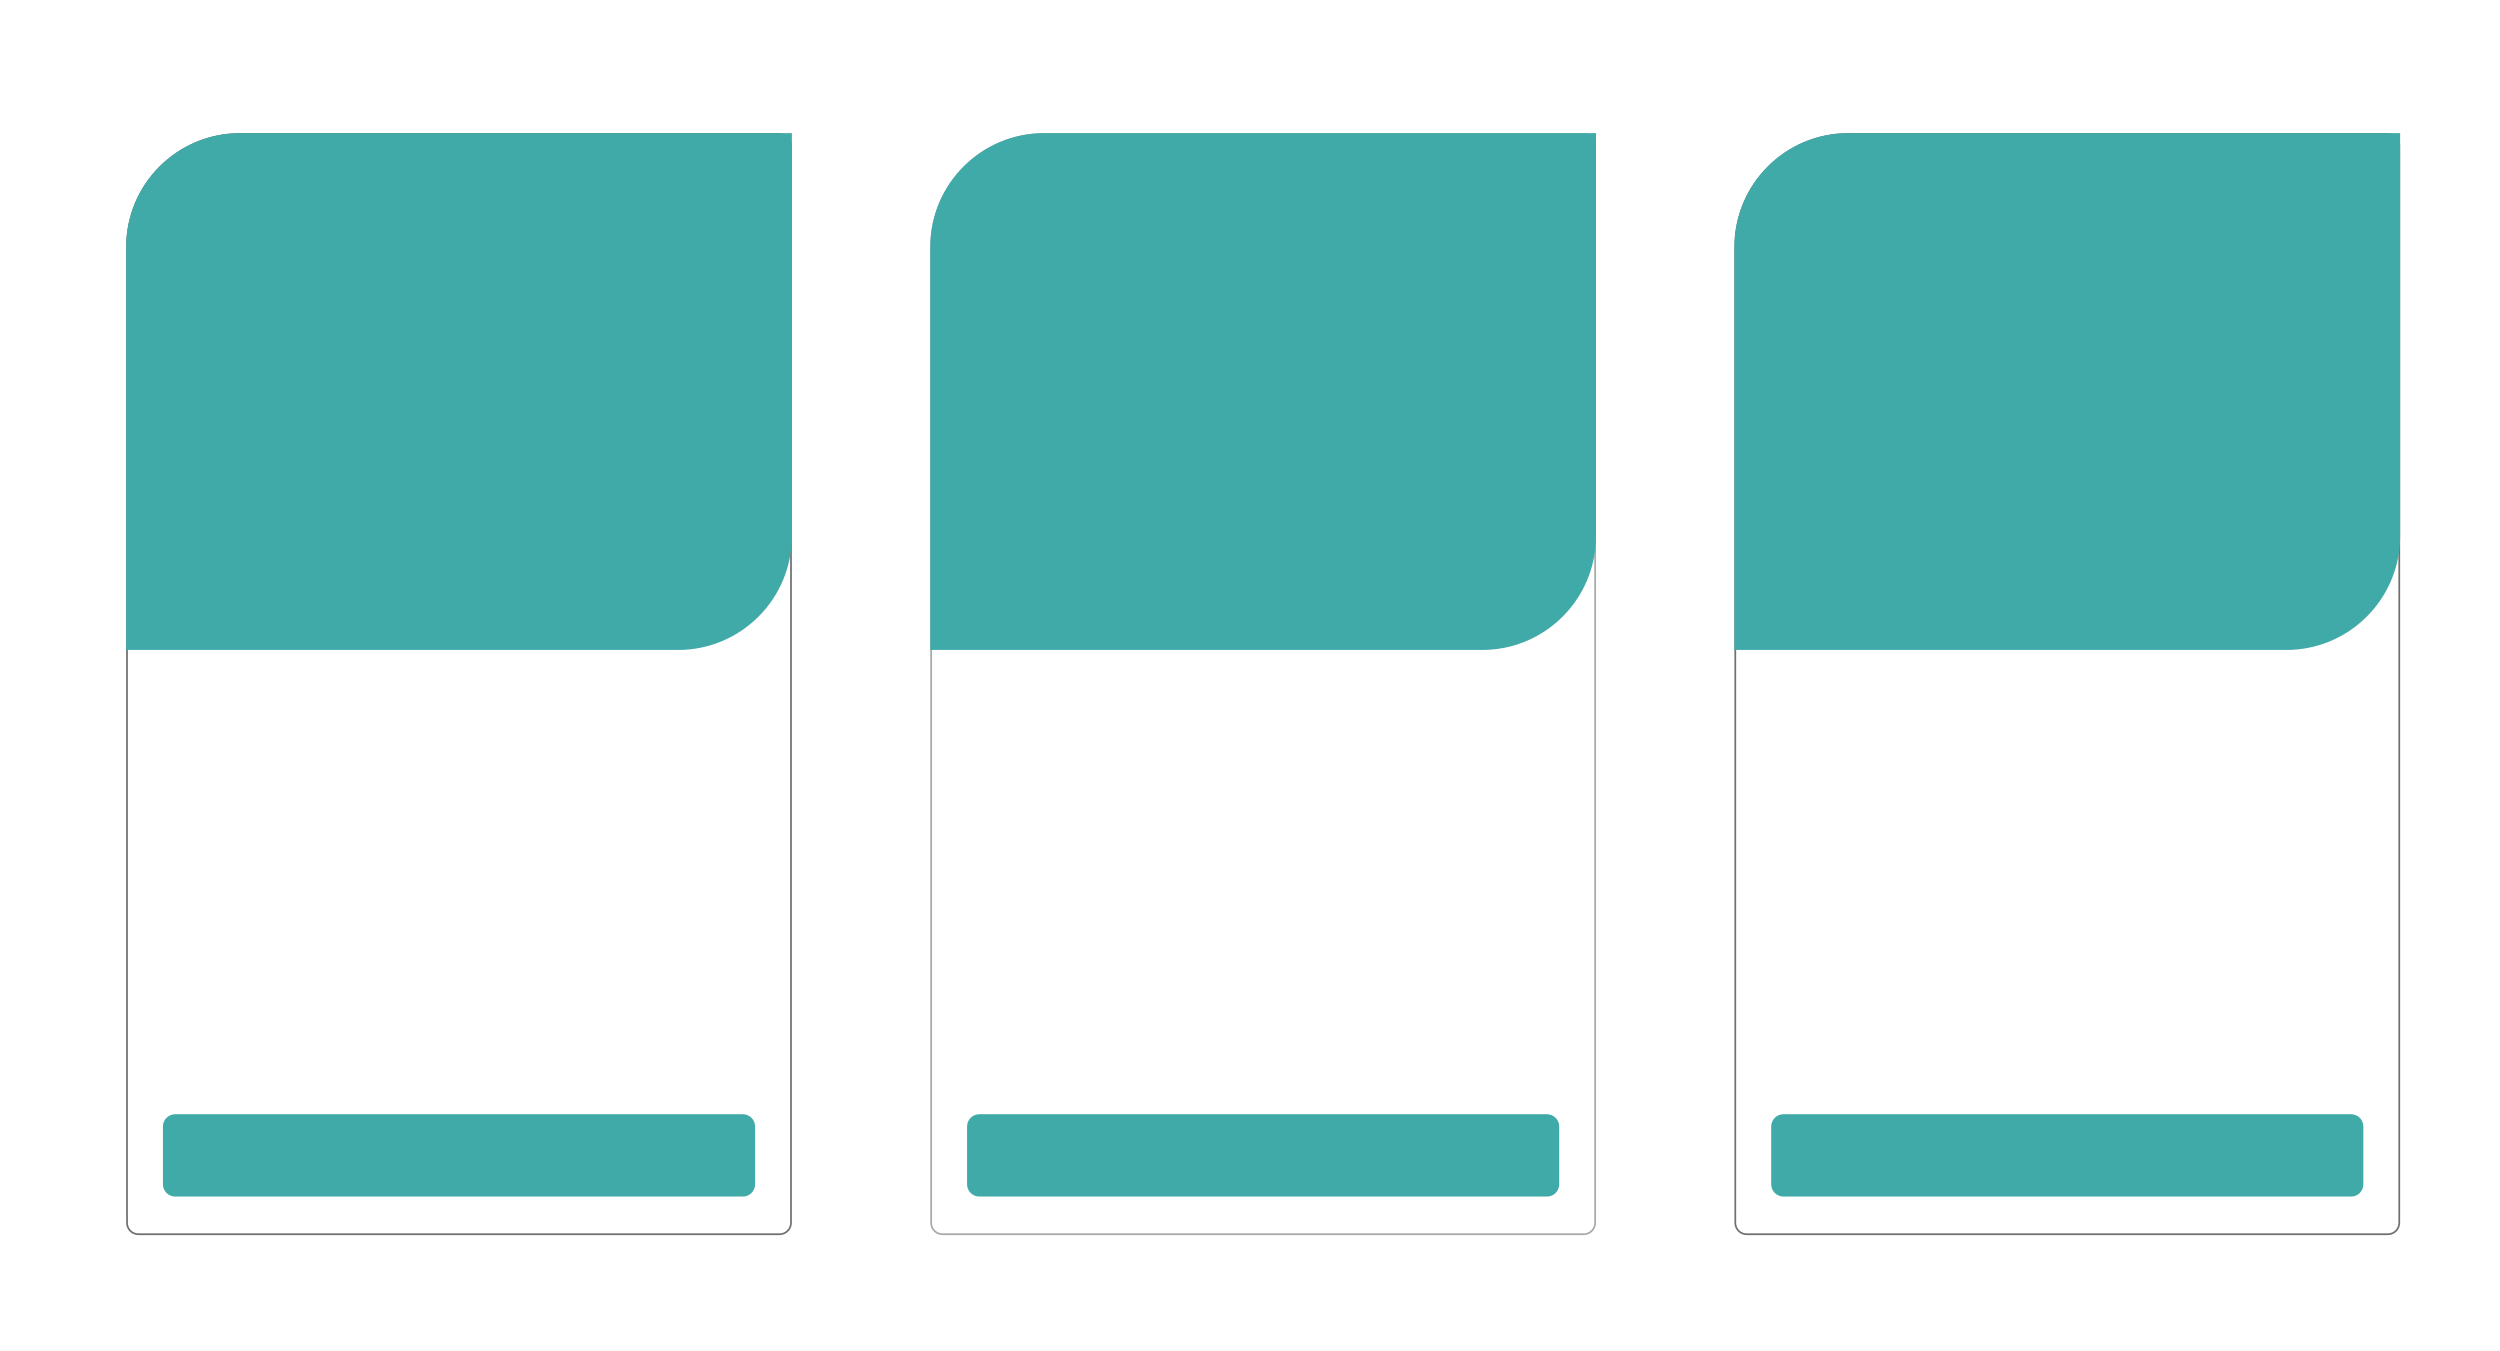
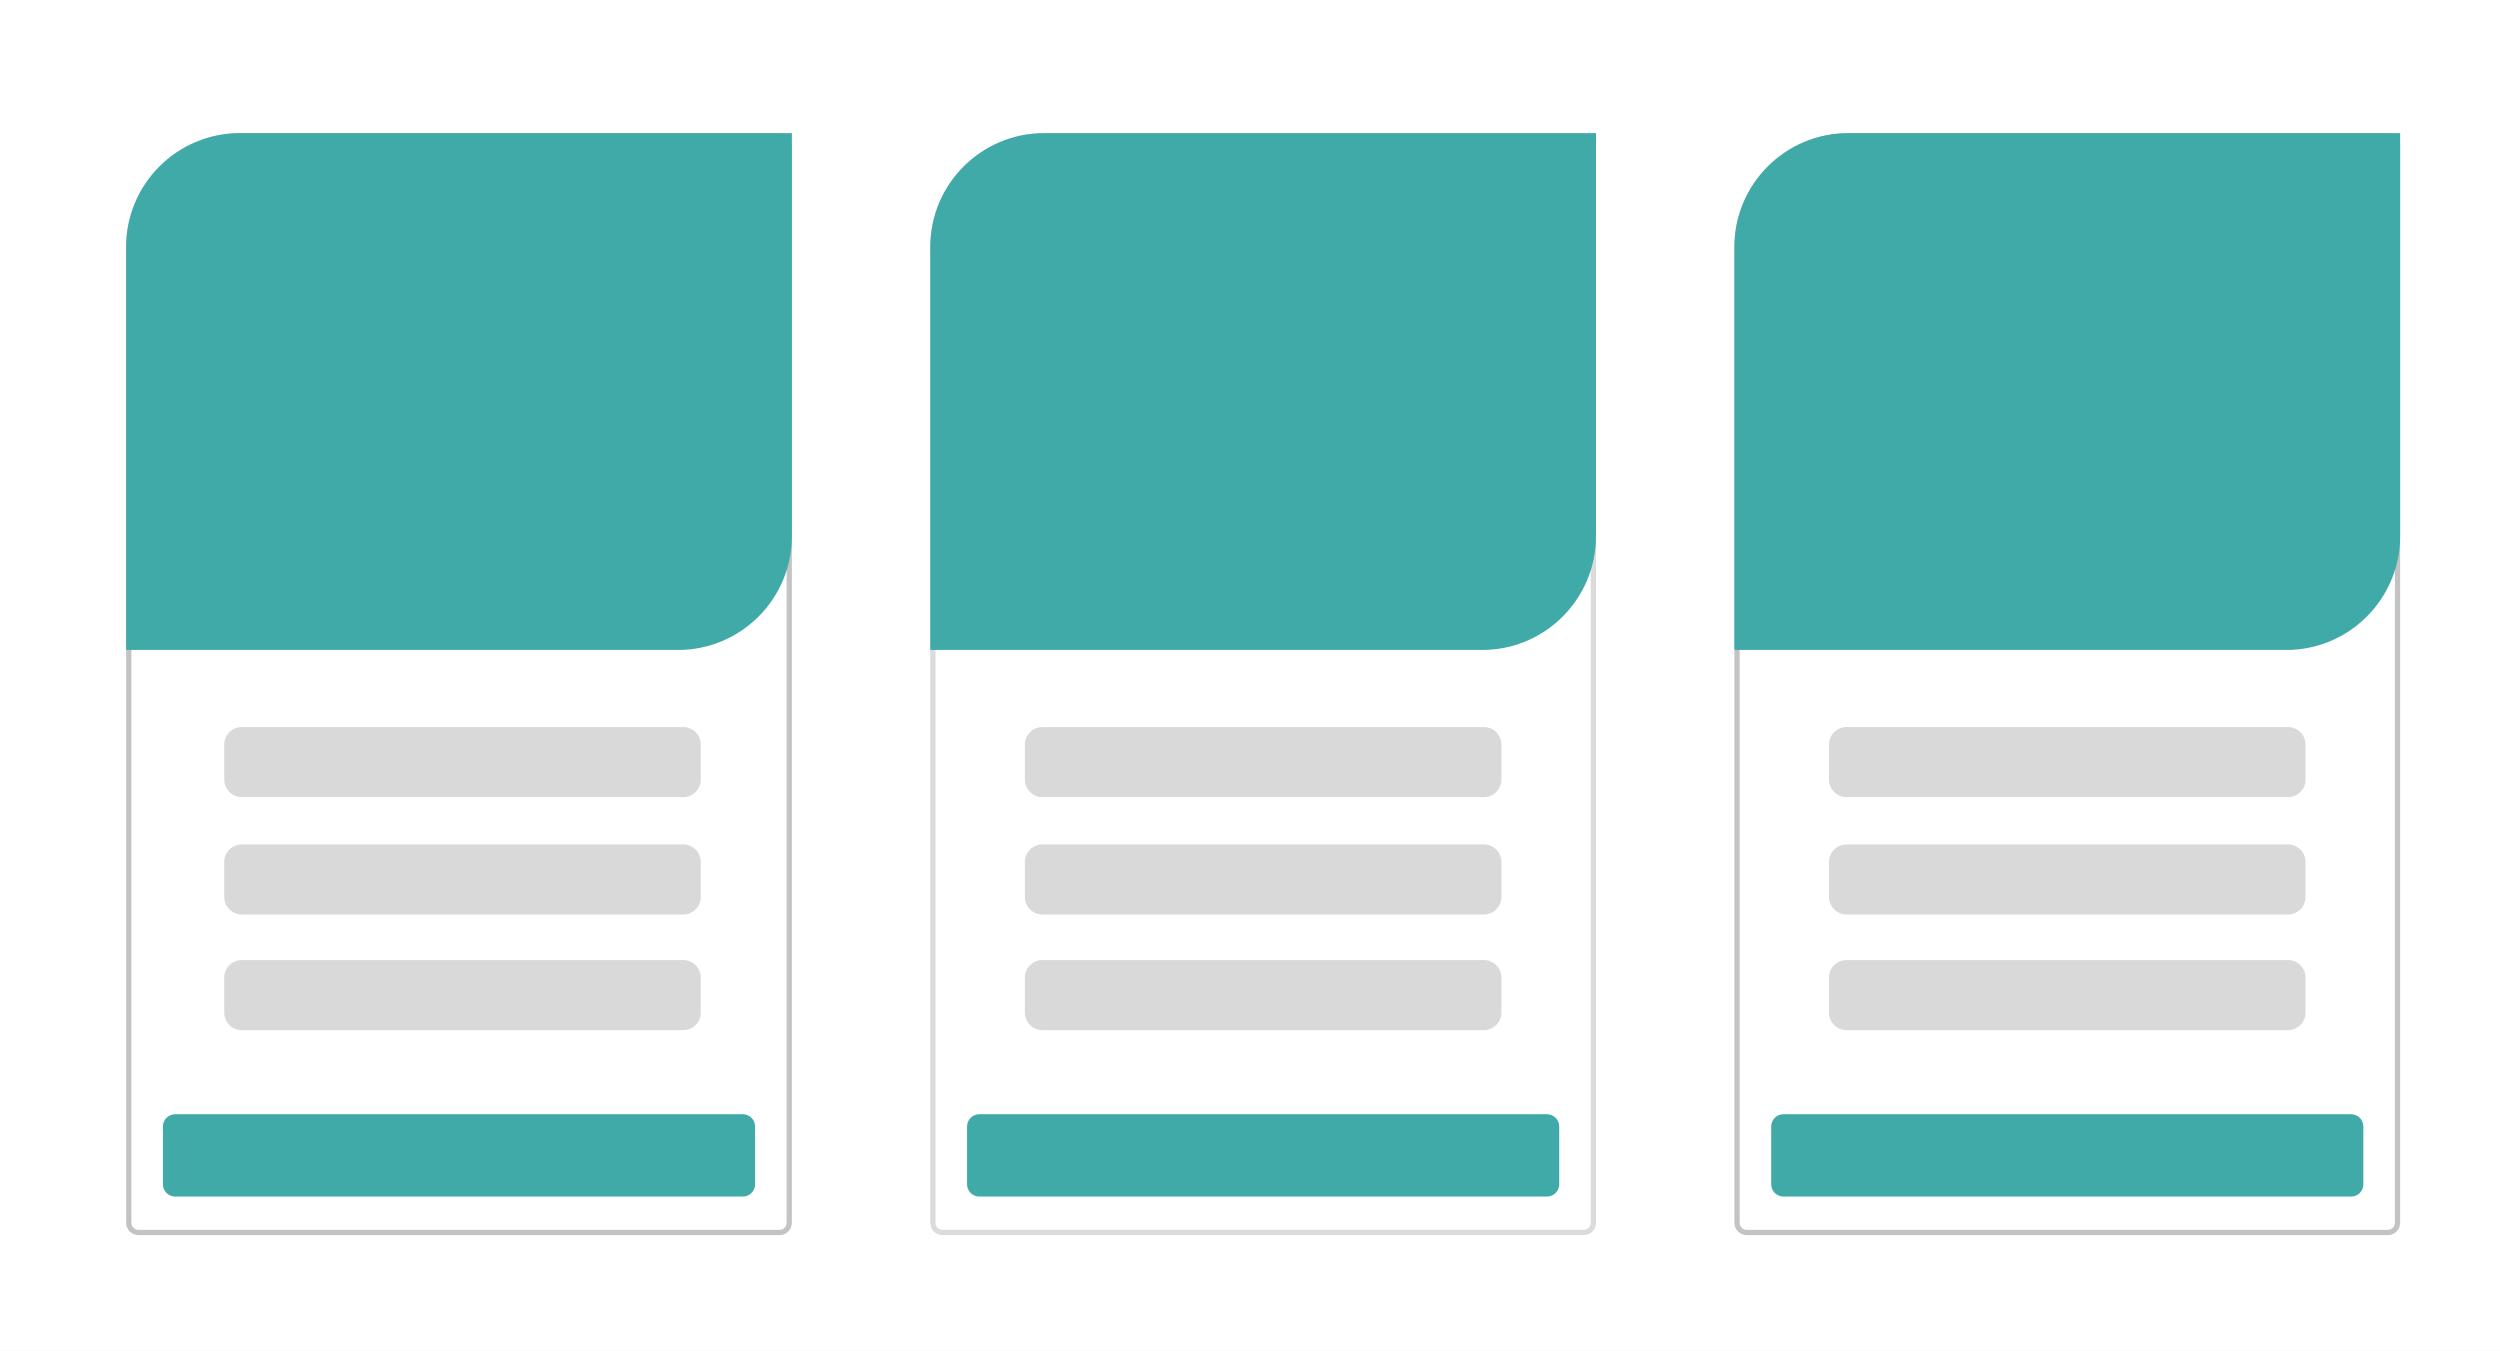
<svg xmlns="http://www.w3.org/2000/svg" viewBox="0 0 1427 771" fill="none">
  <rect width="1427" height="771" fill="white" />
-   <path d="M72.5 141C72.5 105.378 101.378 76.5 137 76.5H445C448.59 76.5 451.5 79.41 451.5 83V698C451.5 701.59 448.59 704.5 445 704.5H79C75.41 704.5 72.5 701.59 72.5 698V141Z" fill="white" stroke="#707070" />
-   <path opacity="0.6" d="M531.5 141C531.5 105.378 560.378 76.5 596 76.5H904C907.59 76.5 910.5 79.41 910.5 83V698C910.5 701.59 907.59 704.5 904 704.5H538C534.41 704.5 531.5 701.59 531.5 698V141Z" fill="white" stroke="#707070" />
-   <path d="M990.5 141C990.5 105.378 1019.38 76.5 1055 76.5H1363C1366.59 76.5 1369.5 79.41 1369.5 83V698C1369.5 701.59 1366.59 704.5 1363 704.5H997C993.41 704.5 990.5 701.59 990.5 698V141Z" fill="white" stroke="#707070" />
+   <path d="M137 77.5H445C448.038 77.5 450.5 79.962 450.5 83V698C450.5 701.038 448.038 703.5 445 703.5H79C75.962 703.5 73.5 701.038 73.5 698V141C73.5 105.93 101.93 77.5 137 77.5Z" fill="white" stroke="#C3C3C3" stroke-width="3" />
+   <path opacity="0.6" d="M596 77.5H904C907.038 77.5 909.5 79.962 909.5 83V698C909.5 701.038 907.038 703.5 904 703.5H538C534.962 703.5 532.5 701.038 532.5 698V141C532.5 105.93 560.93 77.5 596 77.5Z" fill="white" stroke="#C3C3C3" stroke-width="3" />
+   <path d="M1055 77.5H1363C1366.04 77.5 1368.5 79.962 1368.5 83V698C1368.5 701.038 1366.04 703.5 1363 703.5H997C993.962 703.5 991.5 701.038 991.5 698V141C991.5 105.93 1019.93 77.5 1055 77.5Z" fill="white" stroke="#C3C3C3" stroke-width="3" />
  <path d="M72 141C72 105.101 101.101 76 137 76H452V306C452 341.898 422.898 371 387 371H72V141Z" fill="#40AAA8" />
  <path d="M531 141C531 105.101 560.101 76 596 76H911V306C911 341.898 881.898 371 846 371H531V141Z" fill="#40AAA8" />
  <path d="M990 141C990 105.101 1019.1 76 1055 76H1370V306C1370 341.898 1340.9 371 1305 371H990V141Z" fill="#40AAA8" />
  <rect x="93" y="636" width="338" height="47" rx="7" fill="#40AAA8" />
  <rect x="552" y="636" width="338" height="47" rx="7" fill="#40AAA8" />
  <rect x="1011" y="636" width="338" height="47" rx="7" fill="#40AAA8" />
+   <rect x="128" y="415" width="272" height="40" rx="10" fill="#D9D9D9" />
+   <rect x="128" y="482" width="272" height="40" rx="10" fill="#D9D9D9" />
+   <rect x="128" y="548" width="272" height="40" rx="10" fill="#D9D9D9" />
+   <rect x="585" y="415" width="272" height="40" rx="10" fill="#D9D9D9" />
+   <rect x="585" y="482" width="272" height="40" rx="10" fill="#D9D9D9" />
+   <rect x="585" y="548" width="272" height="40" rx="10" fill="#D9D9D9" />
+   <rect x="1044" y="415" width="272" height="40" rx="10" fill="#D9D9D9" />
+   <rect x="1044" y="482" width="272" height="40" rx="10" fill="#D9D9D9" />
+   <rect x="1044" y="548" width="272" height="40" rx="10" fill="#D9D9D9" />
</svg>
